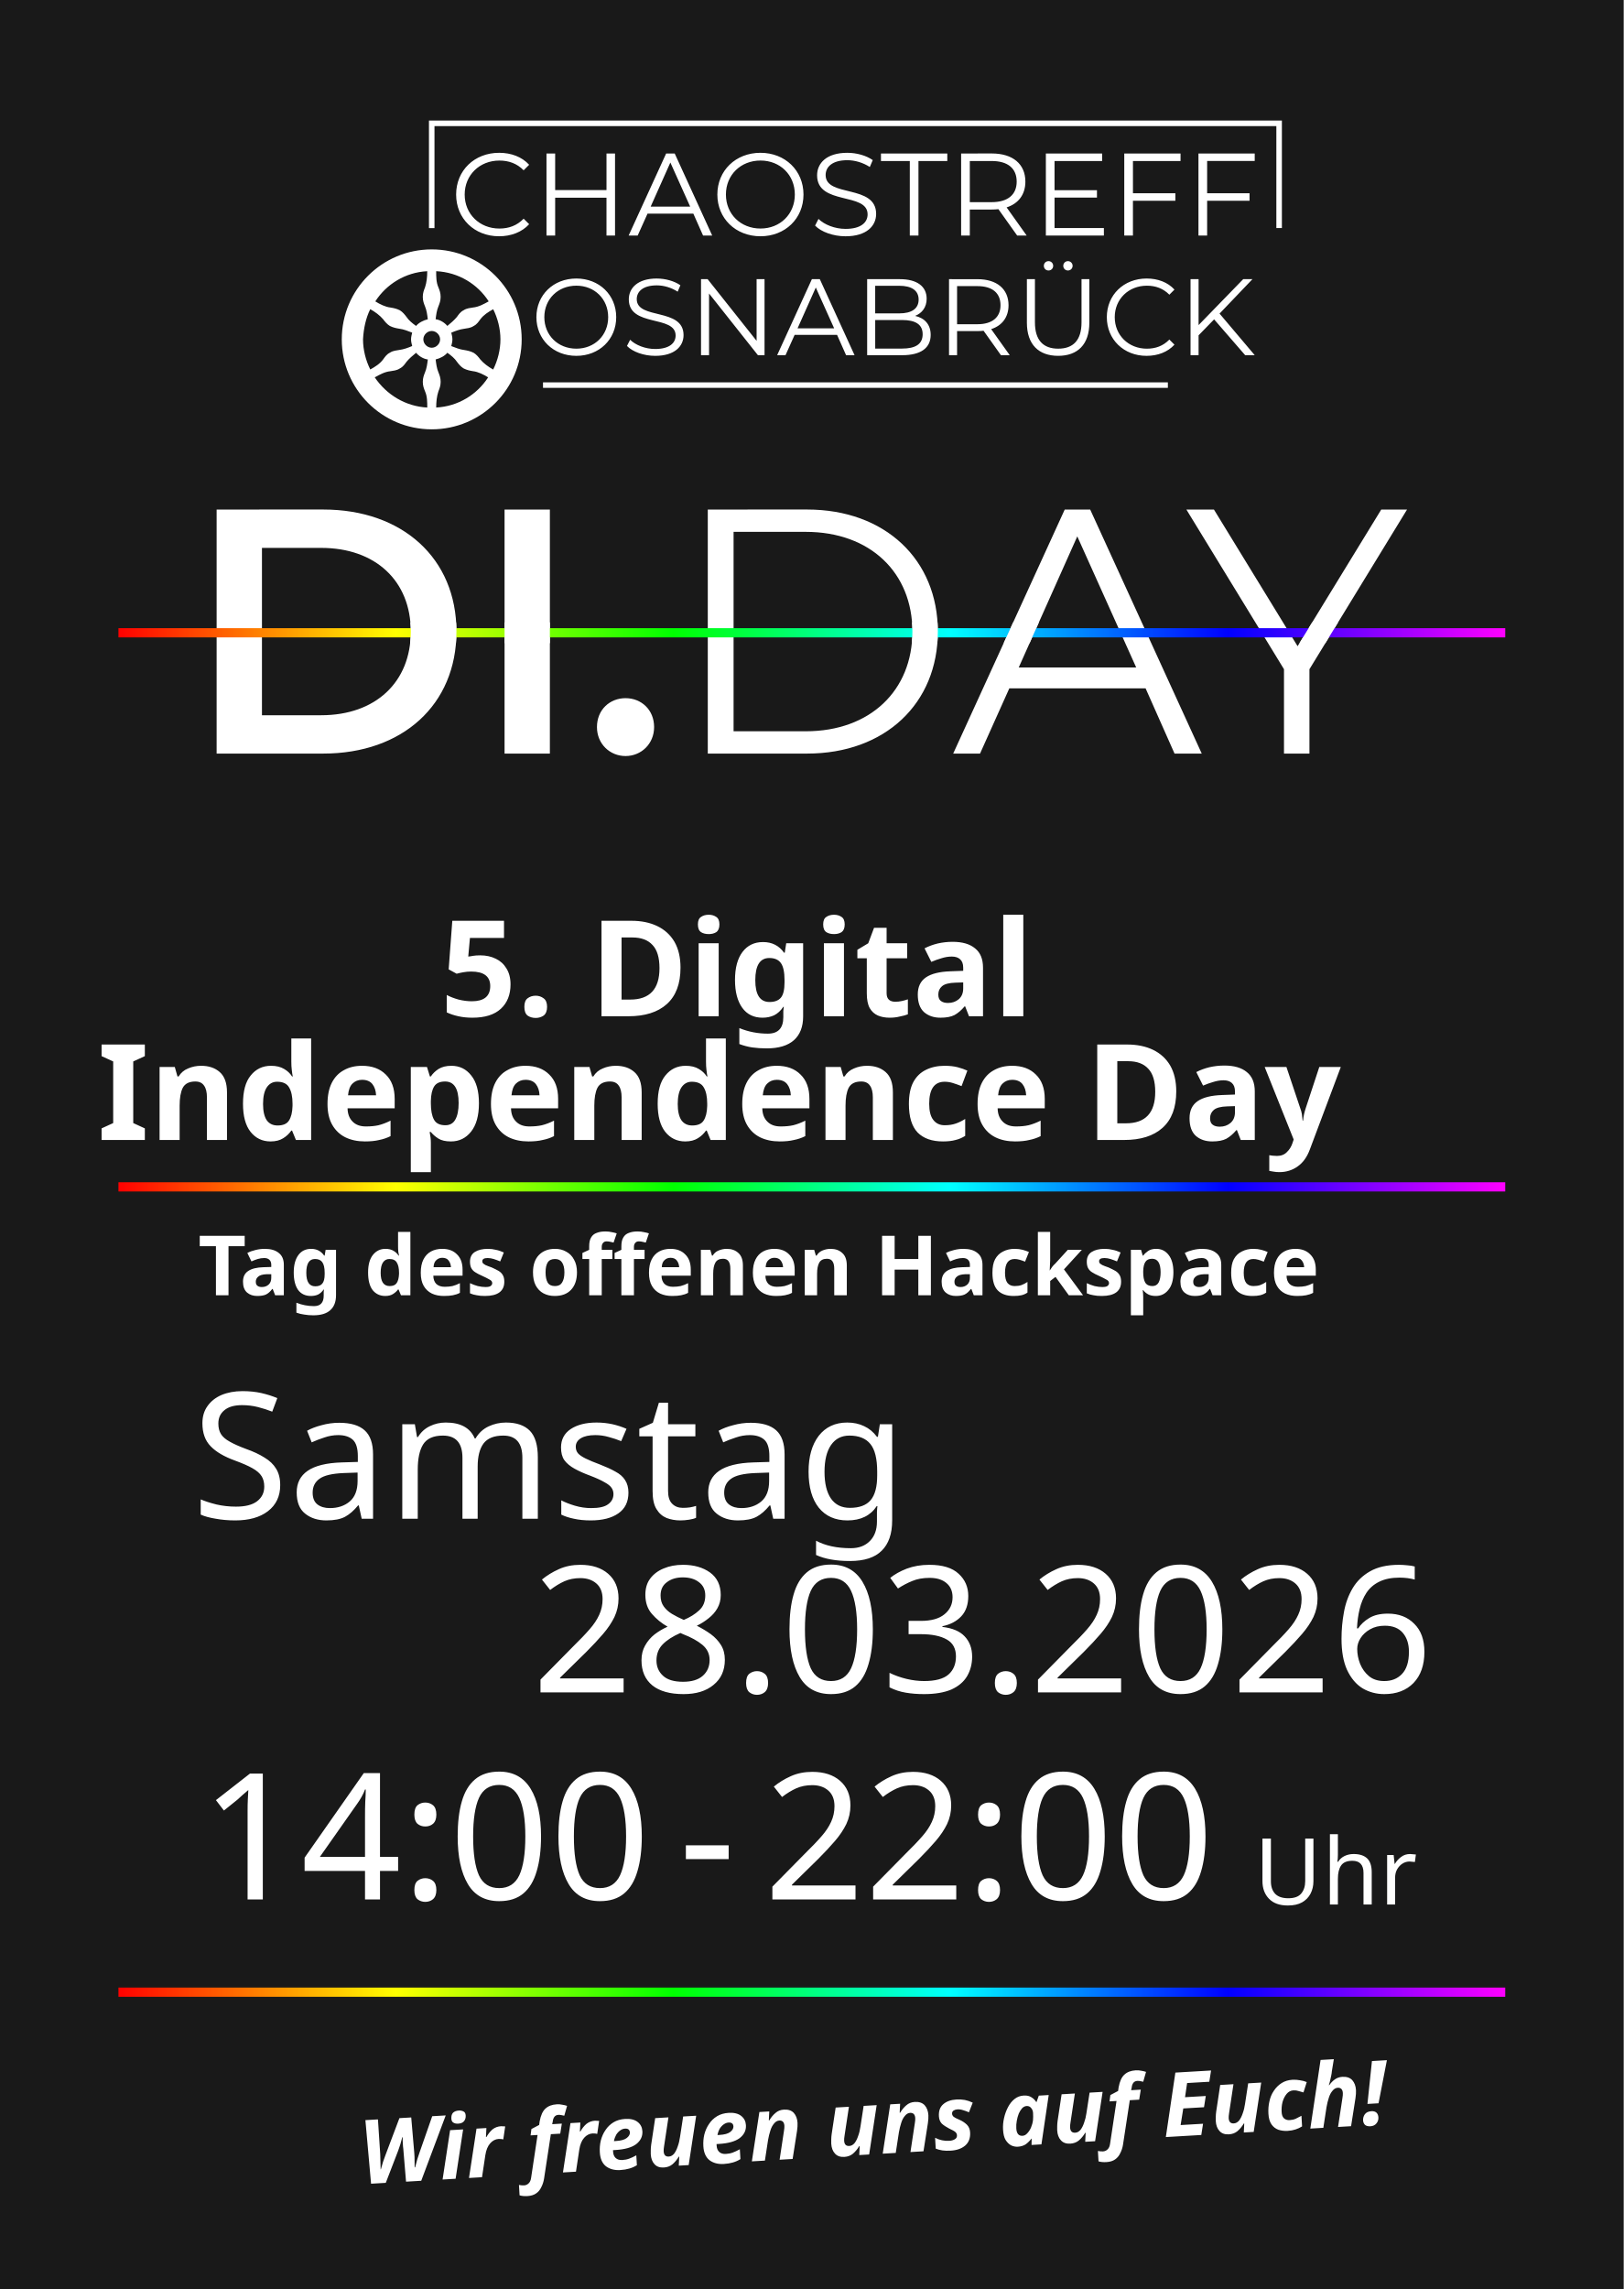
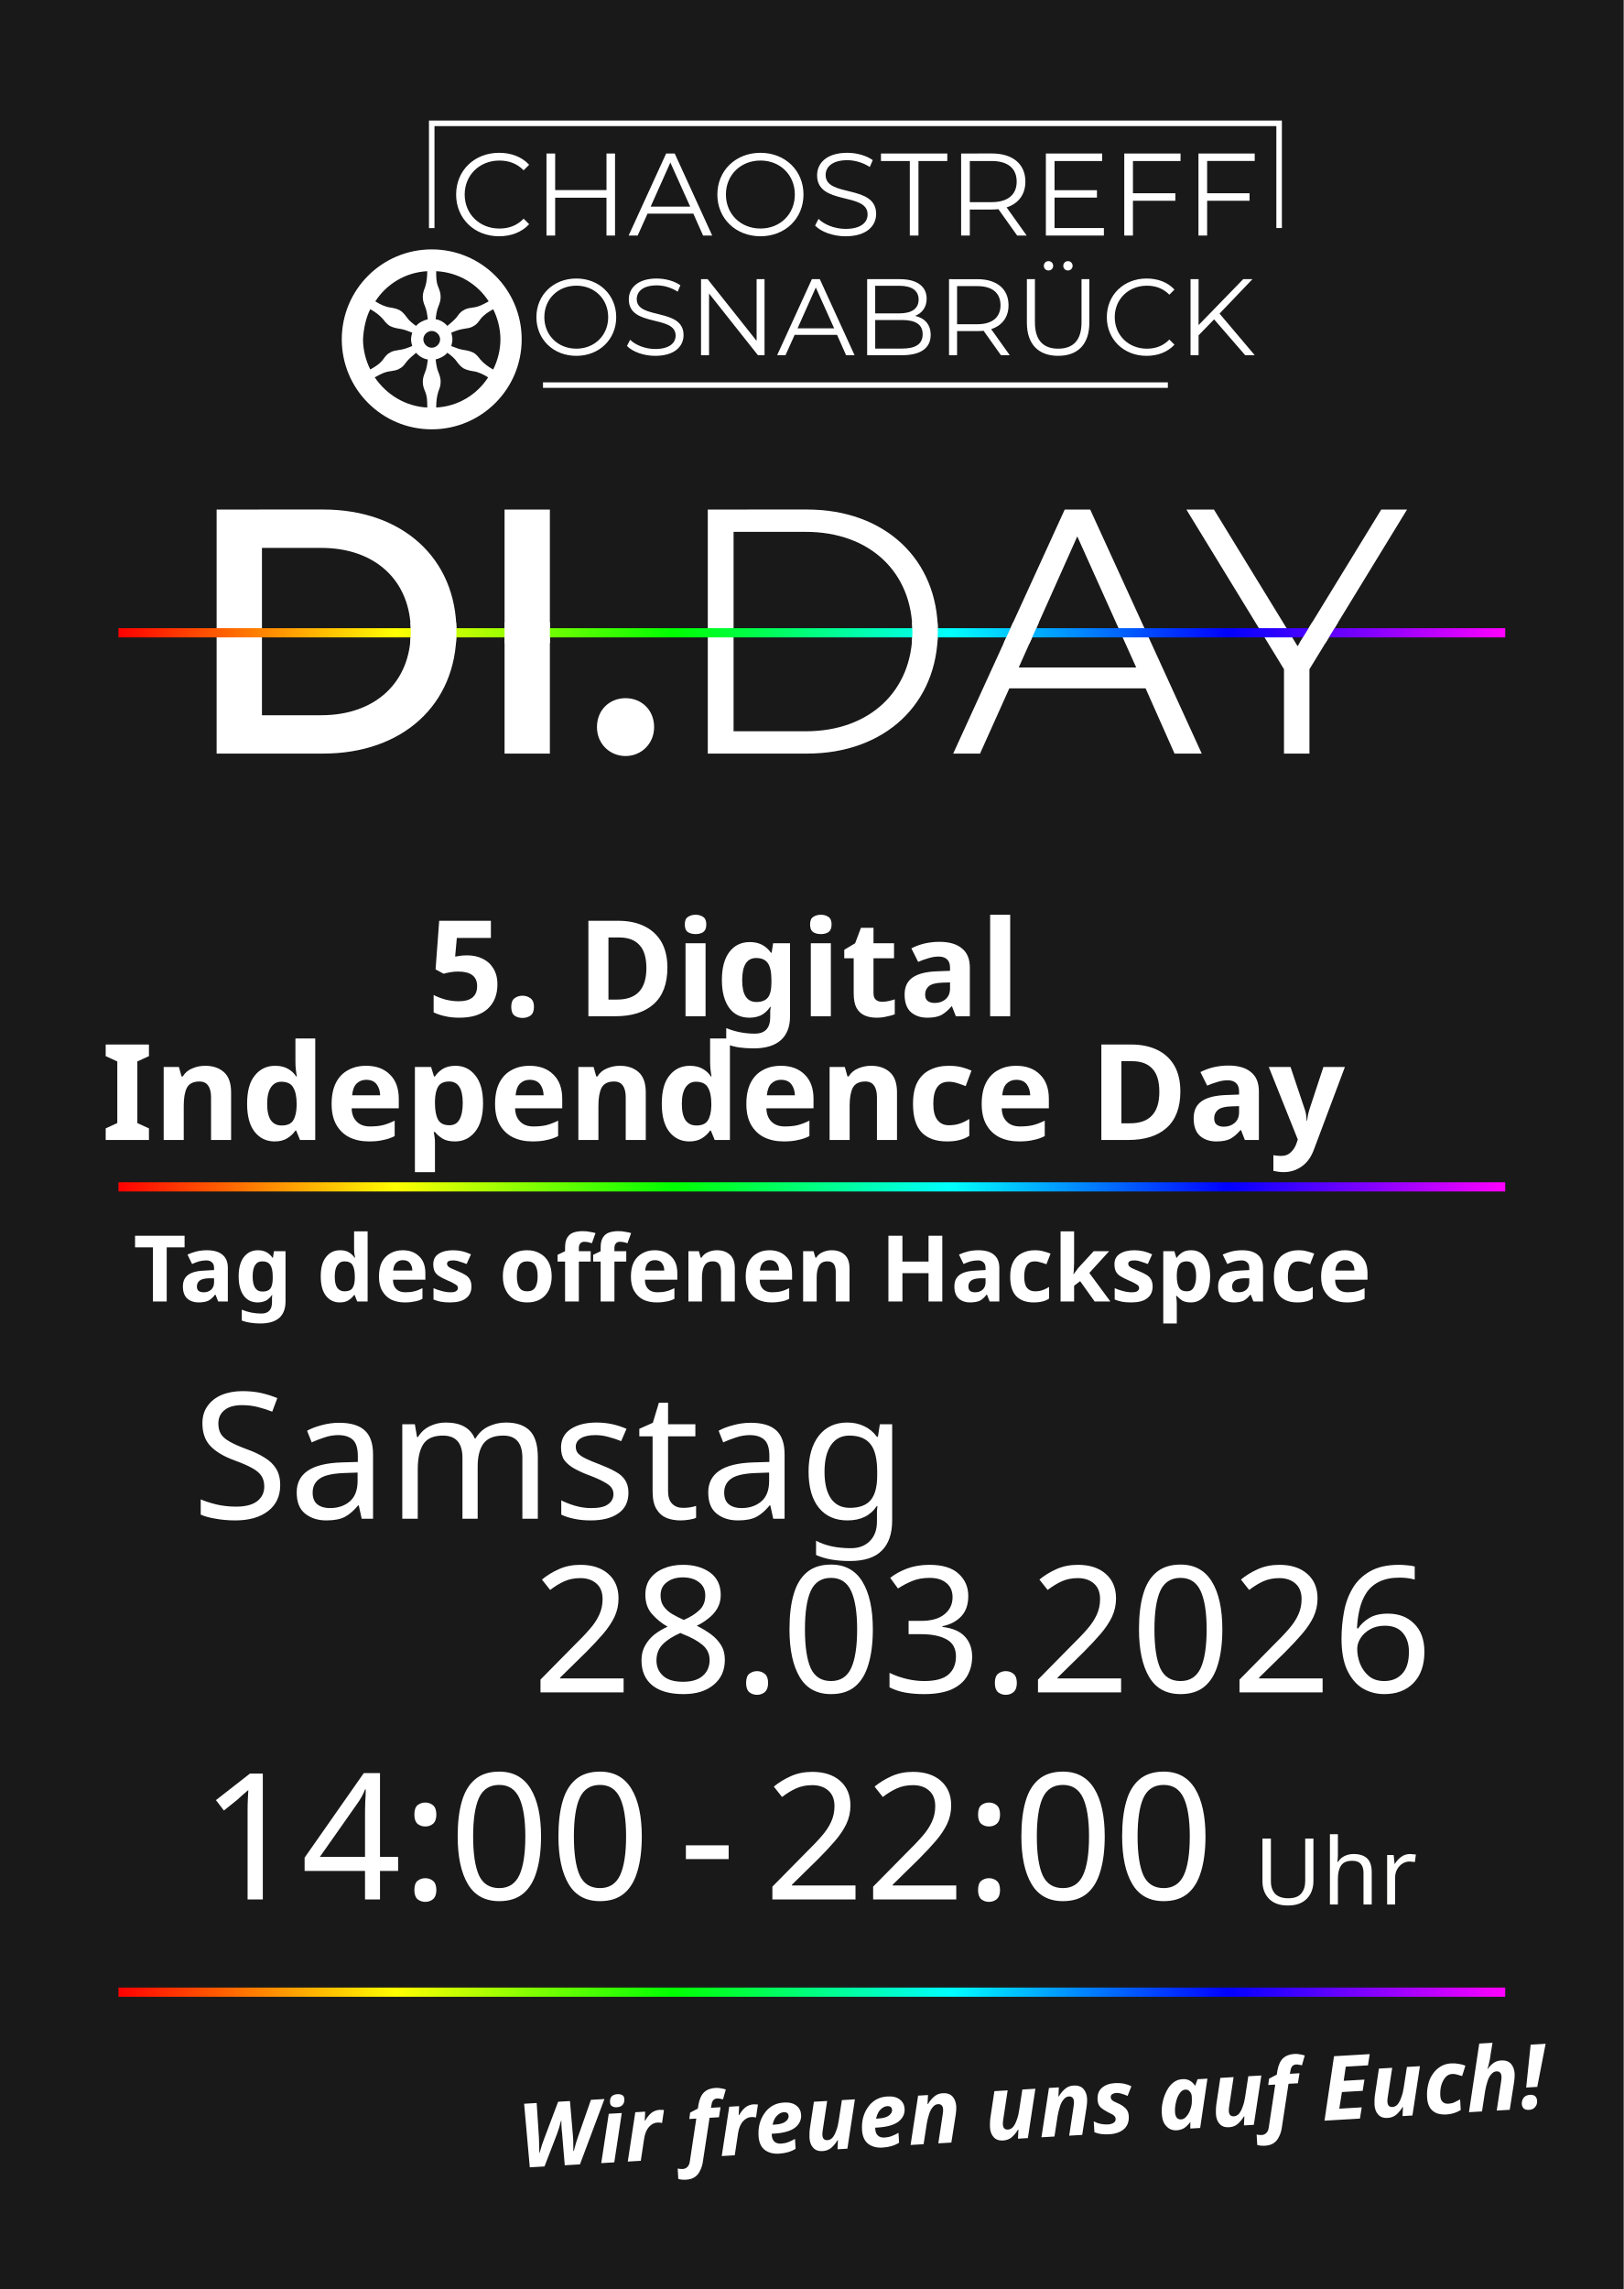
<svg xmlns="http://www.w3.org/2000/svg" xmlns:xlink="http://www.w3.org/1999/xlink" width="105mm" height="148mm" viewBox="0 0 105 148" version="1.1" id="svg240">
  <defs id="defs237">
    <rect x="324.186" y="276.804" width="12.242" height="16.177" id="rect1965" />
    <linearGradient id="linearGradient1146">
      <stop style="stop-color:#ff0000;stop-opacity:1;" offset="0" id="stop1142" />
      <stop style="stop-color:#ffff00;stop-opacity:1;" offset="0.2" id="stop1144" />
      <stop style="stop-color:#00ff00;stop-opacity:1;" offset="0.4" id="stop4054" />
      <stop style="stop-color:#00ffff;stop-opacity:1;" offset="0.6" id="stop4056" />
      <stop style="stop-color:#0000ff;stop-opacity:1;" offset="0.8" id="stop4058" />
      <stop style="stop-color:#ff00ff;stop-opacity:1;" offset="1" id="stop4060" />
    </linearGradient>
    <linearGradient xlink:href="#linearGradient1146" id="linearGradient2058" gradientUnits="userSpaceOnUse" gradientTransform="matrix(1.281155,0,0,1.281155,-36.05957,7.765481)" x1="48.798" y1="138.62" x2="118.797" y2="138.62" />
    <linearGradient xlink:href="#linearGradient1146" id="linearGradient2156" gradientUnits="userSpaceOnUse" gradientTransform="matrix(1.281155,0,0,1.281155,-36.05957,59.83501)" x1="48.798" y1="138.62" x2="118.797" y2="138.62" />
    <linearGradient xlink:href="#linearGradient1146" id="linearGradient1148" x1="48.798" y1="138.62" x2="118.797" y2="138.62" gradientUnits="userSpaceOnUse" gradientTransform="matrix(1.28116,0,0,1.28116,-54.85751,-134.0354)" />
  </defs>
  <rect style="fill:#191919;fill-opacity:1;stroke-width:0.424" id="rect351" width="105" height="148" x="-2.3167075e-07" y="-1.4847153e-06" />
-   <g id="g5153" transform="translate(0,-2.645833)">
+   <g id="g5153" transform="translate(1.95e-6,-2.645833)">
    <path id="path1143" style="font-weight:300;font-size:13.254px;font-family:Montserrat;-inkscape-font-specification:'Montserrat Light';text-align:end;text-anchor:end;display:inline;fill:#ffffff;stroke-width:0.302" d="m 14.009,35.591 v 15.779 h 6.898 c 5.117,0 8.611,-3.156 8.611,-7.89 0,-4.734 -3.494,-7.89 -8.611,-7.89 z m 18.62,0 v 15.779 h 2.93 V 35.591 Z m 13.142,0 v 15.779 h 6.424 c 5.049,0 8.453,-3.246 8.453,-7.89 0,-4.644 -3.404,-7.89 -8.453,-7.89 z m 23.083,0 -7.213,15.779 h 1.736 l 1.893,-4.216 h 8.814 l 1.871,4.216 h 1.759 L 70.5,35.591 Z m 7.867,0 6.312,10.324 v 5.455 h 1.646 V 45.915 L 90.991,35.591 H 89.323 l -5.41,8.836 -5.41,-8.836 z m -29.282,1.443 h 4.666 c 4.193,0 6.898,2.66 6.898,6.447 0,3.787 -2.705,6.447 -6.898,6.447 h -4.666 z m 22.227,0.293 3.81,8.476 H 65.879 Z m -52.726,0.744 h 3.832 c 3.517,0 5.793,2.142 5.793,5.41 0,3.269 -2.277,5.41 -5.793,5.41 h -3.832 z m 23.512,9.716 c -1.014,0 -1.848,0.744 -1.848,1.871 0,1.082 0.834,1.871 1.848,1.871 1.014,0 1.848,-0.789 1.848,-1.871 0,-1.127 -0.834,-1.871 -1.848,-1.871 z" />
    <path style="color:#000000;display:inline;fill:url(#linearGradient1148);stroke-width:0.649;-inkscape-stroke:none" d="m 7.659,43.262 v 0.596 H 97.341 v -0.596 z" id="path393" />
    <path id="path359" style="font-weight:600;font-size:34.737px;font-family:Montserrat;-inkscape-font-specification:'Montserrat Semi-Bold';display:inline;fill:#ffffff;stroke-width:0.791" d="m 26.539,42.887 c 0.017,0.193 0.026,0.391 0.026,0.594 0,0.258 -0.016,0.508 -0.044,0.752 h 2.964 c 0.02,-0.246 0.032,-0.496 0.032,-0.752 0,-0.201 -0.009,-0.398 -0.021,-0.594 z m 6.09,0 v 1.345 h 2.93 v -1.345 z m 26.35,0 c 0.015,0.195 0.024,0.392 0.024,0.594 0,0.256 -0.014,0.507 -0.038,0.752 h 1.651 c 0.02,-0.246 0.033,-0.497 0.033,-0.752 0,-0.201 -0.009,-0.398 -0.021,-0.594 z m 6.54,0 -0.615,1.345 h 1.676 l 0.601,-1.345 z m 19.336,0 -0.824,1.345 h 1.676 l 0.823,-1.345 z" />
  </g>
  <g id="layer1" transform="translate(-18.7975,-108.6204)">
    <path style="color:#000000;fill:url(#linearGradient2058);stroke-width:0.649;-inkscape-stroke:none" d="m 26.457,185.062 v 0.596 H 116.138 v -0.596 z" id="path393-0" />
    <path style="color:#000000;fill:url(#linearGradient2156);stroke-width:0.649;-inkscape-stroke:none" d="m 26.457,237.131 v 0.596 H 116.138 v -0.596 z" id="path393-0-6" />
-     <text xml:space="preserve" style="font-style:normal;font-variant:normal;font-weight:bold;font-stretch:normal;font-size:8.637px;font-family:Montserrat;-inkscape-font-specification:'Montserrat Bold';text-align:center;writing-mode:lr-tb;text-anchor:middle;fill:#ffffff;stroke-width:0.949" x="72.066" y="174.332" id="text1792">
-       <tspan style="font-style:normal;font-variant:normal;font-weight:bold;font-stretch:normal;font-size:8.637px;font-family:Montserrat;-inkscape-font-specification:'Montserrat Bold';text-align:center;writing-mode:lr-tb;text-anchor:middle;stroke-width:0.949" x="72.066" y="174.332" id="tspan431">5. Digital</tspan>
+     <text xml:space="preserve" style="font-style:normal;font-variant:normal;font-weight:800;font-stretch:normal;font-size:8.637px;font-family:'Atkinson Hyperlegible Next';-inkscape-font-specification:'Atkinson Hyperlegible Next Ultra-Bold';text-align:center;writing-mode:lr-tb;text-anchor:middle;fill:#ffffff;stroke-width:0.949" x="71.215" y="174.332" id="text1792">
+       <tspan style="font-style:normal;font-variant:normal;font-weight:800;font-stretch:normal;font-size:8.637px;font-family:'Atkinson Hyperlegible Next';-inkscape-font-specification:'Atkinson Hyperlegible Next Ultra-Bold';text-align:center;writing-mode:lr-tb;text-anchor:middle;stroke-width:0.949" x="71.215" y="174.332" id="tspan431">5. Digital</tspan>
    </text>
-     <text xml:space="preserve" style="font-style:normal;font-variant:normal;font-weight:bold;font-stretch:normal;font-size:8.637px;font-family:Montserrat;-inkscape-font-specification:'Montserrat Bold';text-align:center;writing-mode:lr-tb;text-anchor:middle;fill:#ffffff;stroke-width:0.949" x="70.905" y="182.327" id="text1792-3">
-       <tspan style="font-style:normal;font-variant:normal;font-weight:bold;font-stretch:normal;font-size:8.637px;font-family:Montserrat;-inkscape-font-specification:'Montserrat Bold';text-align:center;writing-mode:lr-tb;text-anchor:middle;stroke-width:0.949" x="70.905" y="182.327" id="tspan431-7">Independence Day</tspan>
+     <text xml:space="preserve" style="font-style:normal;font-variant:normal;font-weight:800;font-stretch:normal;font-size:8.637px;font-family:'Atkinson Hyperlegible Next';-inkscape-font-specification:'Atkinson Hyperlegible Next Ultra-Bold';text-align:center;writing-mode:lr-tb;text-anchor:middle;fill:#ffffff;stroke-width:0.949" x="71.168" y="182.327" id="text1792-3">
+       <tspan style="font-style:normal;font-variant:normal;font-weight:800;font-stretch:normal;font-size:8.637px;font-family:'Atkinson Hyperlegible Next';-inkscape-font-specification:'Atkinson Hyperlegible Next Ultra-Bold';text-align:center;writing-mode:lr-tb;text-anchor:middle;stroke-width:0.949" x="71.168" y="182.327" id="tspan431-7">Independence Day</tspan>
    </text>
-     <text xml:space="preserve" style="font-style:normal;font-variant:normal;font-weight:800;font-stretch:normal;font-size:5.384px;font-family:Montserrat;-inkscape-font-specification:'Montserrat Ultra-Bold';text-align:center;writing-mode:lr-tb;text-anchor:middle;fill:#ffffff;stroke-width:0.591" x="71.359" y="192.367" id="text1792-1">
-       <tspan style="font-style:normal;font-variant:normal;font-weight:800;font-stretch:normal;font-size:5.384px;font-family:Montserrat;-inkscape-font-specification:'Montserrat Ultra-Bold';text-align:center;writing-mode:lr-tb;text-anchor:middle;stroke-width:0.591" x="71.359" y="192.367" id="tspan1969-7">Tag des offenen Hackspace</tspan>
+     <text xml:space="preserve" style="font-style:normal;font-variant:normal;font-weight:800;font-stretch:normal;font-size:5.945px;font-family:'Atkinson Hyperlegible Next';-inkscape-font-specification:'Atkinson Hyperlegible Next Ultra-Bold';text-align:center;writing-mode:lr-tb;text-anchor:middle;fill:#ffffff;stroke-width:0.653" x="71.306" y="192.769" id="text1792-1">
+       <tspan style="font-style:normal;font-variant:normal;font-weight:800;font-stretch:normal;font-size:5.945px;font-family:'Atkinson Hyperlegible Next';-inkscape-font-specification:'Atkinson Hyperlegible Next Ultra-Bold';text-align:center;writing-mode:lr-tb;text-anchor:middle;stroke-width:0.653" x="71.306" y="192.769" id="tspan1969-7">Tag des offenen Hackspace</tspan>
    </text>
-     <text xml:space="preserve" transform="matrix(0.2645833,0,0,0.2645833,18.7975,108.6204)" id="text1963" style="font-style:normal;font-variant:normal;font-weight:200;font-stretch:normal;font-size:16px;font-family:Montserrat;-inkscape-font-specification:'Montserrat Ultra-Light';white-space:pre;shape-inside:url(#rect1965);display:inline;fill:#ffffff;stroke-width:1.757" />
    <text xml:space="preserve" style="font-style:normal;font-variant:normal;font-weight:100;font-stretch:normal;font-size:11.393px;font-family:Montserrat;-inkscape-font-specification:'Montserrat Thin';text-align:start;writing-mode:lr-tb;text-anchor:start;fill:#ffffff;stroke-width:1.251" x="53.203" y="218.044" id="text1983">
      <tspan style="font-style:normal;font-variant:normal;font-weight:100;font-stretch:normal;font-family:Montserrat;-inkscape-font-specification:'Montserrat Thin';text-align:start;text-anchor:start;stroke-width:1.251" x="53.203" y="218.044" id="tspan1985">28.03.2026</tspan>
    </text>
    <text xml:space="preserve" style="font-style:normal;font-variant:normal;font-weight:100;font-stretch:normal;font-size:11.393px;font-family:Montserrat;-inkscape-font-specification:'Montserrat Thin';text-align:start;writing-mode:lr-tb;text-anchor:start;fill:#ffffff;stroke-width:1.251" x="31.199" y="206.814" id="text1983-2">
      <tspan style="font-style:normal;font-variant:normal;font-weight:100;font-stretch:normal;font-family:Montserrat;-inkscape-font-specification:'Montserrat Thin';text-align:start;text-anchor:start;stroke-width:1.251" x="31.199" y="206.814" id="tspan1985-9">Samstag</tspan>
    </text>
-     <text xml:space="preserve" style="font-style:italic;font-variant:normal;font-weight:600;font-stretch:normal;font-size:5.774px;font-family:Montserrat;-inkscape-font-specification:'Montserrat Semi-Bold Italic';text-align:start;writing-mode:lr-tb;text-anchor:start;fill:#ffffff;stroke-width:0.634" x="27.445" y="251.891" id="text2301" transform="rotate(-3.358365)">
-       <tspan id="tspan2299" style="font-style:italic;font-variant:normal;font-weight:600;font-stretch:normal;font-family:Montserrat;-inkscape-font-specification:'Montserrat Semi-Bold Italic';stroke-width:0.634" x="27.445" y="251.891">Wir freuen uns auf Euch!</tspan>
+     <text xml:space="preserve" style="font-style:italic;font-variant:normal;font-weight:900;font-stretch:normal;font-size:5.774px;font-family:Overpass;-inkscape-font-specification:'Overpass Heavy Italic';text-align:start;writing-mode:lr-tb;text-anchor:start;fill:#ffffff;stroke-width:0.634" x="37.753" y="251.436" id="text2301" transform="rotate(-3.358365)">
+       <tspan id="tspan2299" style="font-style:italic;font-variant:normal;font-weight:900;font-stretch:normal;font-family:Overpass;-inkscape-font-specification:'Overpass Heavy Italic';stroke-width:0.634" x="37.753" y="251.436">Wir freuen uns auf Euch!</tspan>
    </text>
    <text xml:space="preserve" style="font-style:normal;font-variant:normal;font-weight:100;font-stretch:normal;font-size:11.393px;font-family:Montserrat;-inkscape-font-specification:'Montserrat Thin';text-align:start;writing-mode:lr-tb;text-anchor:start;fill:#ffffff;stroke-width:1.251" x="31.746" y="231.432" id="text1983-1">
      <tspan style="font-style:normal;font-variant:normal;font-weight:100;font-stretch:normal;font-family:Montserrat;-inkscape-font-specification:'Montserrat Thin';text-align:start;text-anchor:start;stroke-width:1.251" x="31.746" y="231.432" id="tspan1985-8">14:00<tspan style="font-size:7.056px" id="tspan673"> </tspan>-<tspan style="font-size:7.056px" id="tspan677"> </tspan>22:00</tspan>
    </text>
    <text xml:space="preserve" style="font-style:normal;font-variant:normal;font-weight:200;font-stretch:normal;font-size:5.989px;font-family:Montserrat;-inkscape-font-specification:'Montserrat Ultra-Light';fill:#fffffe;fill-opacity:1;stroke-width:1.11" x="99.908" y="231.762" id="text1766-0-3">
      <tspan style="font-style:normal;font-variant:normal;font-weight:200;font-stretch:normal;font-size:5.989px;font-family:Montserrat;-inkscape-font-specification:'Montserrat Ultra-Light';fill:#fffffe;fill-opacity:1;stroke-width:1.11" x="99.908" y="231.762" id="tspan2634">Uhr</tspan>
    </text>
  </g>
  <path id="path1893-2" style="color:#000000;font-style:normal;font-variant:normal;font-weight:normal;font-stretch:normal;font-size:medium;line-height:normal;font-family:sans-serif;text-indent:0;text-align:start;text-decoration:none;text-decoration-line:none;text-decoration-style:solid;text-decoration-color:#000000;letter-spacing:normal;word-spacing:normal;text-transform:none;writing-mode:lr-tb;direction:ltr;baseline-shift:baseline;text-anchor:start;white-space:normal;clip-rule:nonzero;display:inline;overflow:visible;visibility:visible;isolation:auto;mix-blend-mode:normal;color-interpolation:sRGB;color-interpolation-filters:linearRGB;solid-color:#000000;solid-opacity:1;fill:#ffffff;fill-opacity:1;fill-rule:nonzero;stroke:none;stroke-width:0.396;stroke-linecap:butt;stroke-linejoin:miter;stroke-miterlimit:4;stroke-dasharray:none;stroke-dashoffset:0;stroke-opacity:1;marker:none;color-rendering:auto;image-rendering:auto;shape-rendering:auto;text-rendering:auto;enable-background:accumulate" d="m 27.74,7.795 v 6.952 h 0.357 V 8.152 h 54.442 v 6.594 h 0.358 V 7.795 Z m 4.538,2.085 c -1.599,0 -2.781,1.145 -2.781,2.698 0,1.554 1.182,2.698 2.774,2.698 0.781,0 1.478,-0.265 1.948,-0.78 l -0.356,-0.356 c -0.432,0.447 -0.963,0.637 -1.569,0.637 -1.281,0 -2.244,-0.939 -2.244,-2.198 0,-1.258 0.963,-2.198 2.244,-2.198 0.606,0 1.137,0.189 1.569,0.629 l 0.356,-0.356 C 33.749,10.138 33.052,9.88 32.279,9.88 Z m 16.901,0 c -1.607,0 -2.789,1.152 -2.789,2.698 0,1.546 1.183,2.698 2.789,2.698 1.592,0 2.781,-1.144 2.781,-2.698 0,-1.554 -1.19,-2.698 -2.781,-2.698 z m 5.616,0 c -1.349,0 -1.955,0.675 -1.955,1.456 0,1.963 3.266,1.069 3.266,2.524 0,0.523 -0.432,0.939 -1.425,0.939 -0.697,0 -1.372,-0.273 -1.751,-0.644 l -0.22,0.432 c 0.394,0.409 1.175,0.69 1.97,0.69 1.357,0 1.978,-0.667 1.978,-1.447 0,-1.933 -3.266,-1.053 -3.266,-2.509 0,-0.531 0.432,-0.963 1.402,-0.963 0.47,0 1,0.144 1.455,0.44 l 0.19,-0.447 C 56.016,10.054 55.395,9.88 54.796,9.88 Z m -19.455,0.045 v 5.305 h 0.561 v -2.448 h 3.319 v 2.448 h 0.553 V 9.925 H 39.221 V 12.29 H 35.901 V 9.925 Z m 7.738,0 -2.425,5.305 h 0.584 l 0.637,-1.417 h 2.963 l 0.629,1.417 h 0.591 L 43.632,9.925 Z m 13.892,0 v 0.485 h 1.865 v 4.82 h 0.56 v -4.82 h 1.865 V 9.925 Z m 5.184,0 v 5.305 h 0.561 v -1.683 h 1.425 c 0.144,0 0.288,-0.008 0.425,-0.023 l 1.213,1.705 h 0.614 l -1.296,-1.819 c 0.773,-0.25 1.213,-0.841 1.213,-1.668 0,-1.137 -0.819,-1.819 -2.168,-1.819 z m 5.48,0 v 5.305 h 3.752 v -0.485 h -3.191 v -1.97 h 2.743 v -0.478 h -2.743 v -1.887 h 3.077 V 9.925 Z m 5.07,0 v 5.305 h 0.561 v -2.251 h 2.744 V 12.495 H 73.266 v -2.085 h 3.077 V 9.925 Z m 4.798,0 v 5.305 h 0.561 v -2.251 h 2.743 v -0.485 h -2.743 v -2.085 h 3.077 V 9.925 Z M 49.18,10.38 c 1.273,0 2.22,0.932 2.22,2.198 0,1.266 -0.947,2.198 -2.22,2.198 -1.281,0 -2.236,-0.932 -2.236,-2.198 0,-1.266 0.955,-2.198 2.236,-2.198 z m 13.536,0.03 h 1.409 c 1.061,0 1.622,0.485 1.622,1.334 0,0.834 -0.561,1.327 -1.622,1.327 h -1.409 z m -19.365,0.098 1.281,2.85 H 42.078 Z M 27.919,16.125 c -3.215,0 -5.817,2.601 -5.817,5.817 0,3.215 2.601,5.817 5.817,5.817 3.215,0 5.817,-2.601 5.817,-5.817 0,-3.215 -2.601,-5.817 -5.817,-5.817 z m 39.886,0.759 c -0.169,0 -0.302,0.134 -0.302,0.302 0,0.176 0.133,0.302 0.302,0.302 0.169,0 0.302,-0.126 0.302,-0.302 0,-0.169 -0.134,-0.302 -0.302,-0.302 z m 1.257,0 c -0.169,0 -0.302,0.134 -0.302,0.302 0,0.176 0.134,0.302 0.302,0.302 0.162,0 0.302,-0.126 0.302,-0.302 0,-0.169 -0.14,-0.302 -0.302,-0.302 z m -41.433,0.65 c 0,0.361 -0.036,0.723 -0.144,1.048 -0.072,0.181 -0.144,0.361 -0.144,0.614 0,0.253 0.072,0.434 0.144,0.615 0.108,0.253 0.144,0.542 0.18,0.831 -0.289,0.072 -0.578,0.217 -0.758,0.433 -0.253,-0.181 -0.47,-0.361 -0.615,-0.578 -0.108,-0.145 -0.253,-0.326 -0.433,-0.434 -0.217,-0.108 -0.397,-0.144 -0.614,-0.18 -0.325,-0.036 -0.686,-0.217 -0.975,-0.397 0.723,-1.12 1.951,-1.879 3.36,-1.951 z m 0.578,0 c 1.445,0.072 2.674,0.831 3.396,1.951 -0.325,0.181 -0.651,0.361 -1.012,0.397 -0.181,0.036 -0.397,0.036 -0.614,0.18 -0.217,0.108 -0.325,0.29 -0.433,0.434 -0.181,0.217 -0.398,0.397 -0.615,0.578 -0.181,-0.217 -0.469,-0.397 -0.758,-0.433 0.036,-0.289 0.072,-0.578 0.18,-0.831 0.072,-0.181 0.144,-0.362 0.144,-0.615 0,-0.253 -0.072,-0.433 -0.144,-0.614 -0.145,-0.325 -0.144,-0.687 -0.144,-1.048 z m 9.065,0.474 c -1.489,0 -2.584,1.067 -2.584,2.5 0,1.433 1.095,2.5 2.584,2.5 1.475,0 2.577,-1.06 2.577,-2.5 0,-1.44 -1.103,-2.5 -2.577,-2.5 z m 5.204,0 c -1.25,0 -1.812,0.625 -1.812,1.348 0,1.819 3.027,0.99 3.027,2.338 0,0.485 -0.4,0.871 -1.32,0.871 -0.646,0 -1.271,-0.253 -1.622,-0.597 l -0.204,0.401 c 0.365,0.379 1.089,0.639 1.826,0.639 1.257,0 1.833,-0.617 1.833,-1.341 0,-1.791 -3.027,-0.976 -3.027,-2.324 0,-0.492 0.4,-0.892 1.299,-0.892 0.435,0 0.927,0.134 1.348,0.408 l 0.175,-0.415 c -0.393,-0.274 -0.969,-0.435 -1.524,-0.435 z m 31.677,0 c -1.482,0 -2.577,1.06 -2.577,2.5 0,1.44 1.096,2.5 2.57,2.5 0.723,0 1.369,-0.246 1.804,-0.723 l -0.33,-0.33 c -0.4,0.414 -0.892,0.59 -1.454,0.59 -1.187,0 -2.078,-0.871 -2.078,-2.037 0,-1.166 0.892,-2.036 2.078,-2.036 0.562,0 1.053,0.175 1.454,0.582 l 0.33,-0.33 c -0.435,-0.478 -1.081,-0.716 -1.798,-0.716 z m -28.819,0.042 v 4.916 h 0.519 v -3.989 l 3.16,3.989 h 0.428 v -4.916 h -0.513 v 3.989 l -3.167,-3.989 z m 7.169,0 -2.247,4.916 h 0.541 l 0.59,-1.314 h 2.745 l 0.583,1.314 h 0.548 l -2.247,-4.916 z m 3.574,0 v 4.916 h 2.261 c 1.229,0 1.847,-0.478 1.847,-1.314 0,-0.667 -0.379,-1.081 -1.004,-1.228 0.442,-0.176 0.744,-0.555 0.744,-1.11 0,-0.801 -0.632,-1.264 -1.727,-1.264 z m 5.295,0 v 4.916 h 0.52 v -1.559 h 1.32 c 0.133,0 0.267,-0.007 0.394,-0.021 l 1.123,1.58 h 0.569 l -1.201,-1.685 c 0.716,-0.232 1.123,-0.78 1.123,-1.545 0,-1.053 -0.758,-1.685 -2.008,-1.685 z m 5.035,0 v 2.816 c 0,1.411 0.766,2.141 2.023,2.141 1.257,0 2.015,-0.73 2.015,-2.141 v -2.816 h -0.505 v 2.794 c 0,1.166 -0.548,1.7 -1.51,1.7 -0.955,0 -1.503,-0.534 -1.503,-1.7 v -2.794 z m 10.583,0 v 4.916 h 0.52 V 21.681 l 1.004,-1.032 2.009,2.317 h 0.618 l -2.275,-2.69 2.127,-2.226 h -0.597 l -2.886,2.97 v -2.97 z m -39.718,0.421 c 1.18,0 2.058,0.863 2.058,2.036 0,1.173 -0.878,2.037 -2.058,2.037 -1.187,0 -2.071,-0.864 -2.071,-2.037 0,-1.173 0.885,-2.036 2.071,-2.036 z m 19.325,0.007 h 1.566 c 0.786,0 1.243,0.302 1.243,0.892 0,0.59 -0.456,0.892 -1.243,0.892 h -1.566 z m 5.295,0.021 h 1.306 c 0.983,0 1.503,0.45 1.503,1.236 0,0.772 -0.52,1.229 -1.503,1.229 h -1.306 z m -9.136,0.091 1.187,2.64 h -2.367 z M 23.945,19.991 c 0.325,0.181 0.614,0.398 0.831,0.65 0.108,0.145 0.253,0.325 0.434,0.433 0.217,0.108 0.397,0.144 0.614,0.18 0.289,0.036 0.542,0.145 0.831,0.253 -0.036,0.145 -0.073,0.289 -0.073,0.433 0,0.145 0.036,0.289 0.073,0.433 -0.253,0.108 -0.542,0.217 -0.831,0.253 -0.181,0.036 -0.397,0.036 -0.614,0.18 -0.217,0.108 -0.326,0.289 -0.434,0.433 -0.217,0.289 -0.506,0.47 -0.831,0.65 -0.289,-0.578 -0.469,-1.264 -0.469,-1.951 0.036,-0.686 0.18,-1.373 0.469,-1.951 z m 7.948,0 c 0.289,0.578 0.469,1.264 0.469,1.951 0,0.686 -0.18,1.373 -0.469,1.951 -0.325,-0.181 -0.614,-0.398 -0.831,-0.65 -0.108,-0.145 -0.253,-0.325 -0.433,-0.433 -0.217,-0.108 -0.398,-0.144 -0.615,-0.18 -0.289,-0.036 -0.542,-0.145 -0.831,-0.253 0.036,-0.145 0.073,-0.289 0.073,-0.433 0,-0.145 -0.036,-0.289 -0.073,-0.433 0.253,-0.108 0.542,-0.217 0.831,-0.253 0.181,-0.036 0.398,-0.036 0.615,-0.18 0.217,-0.108 0.325,-0.289 0.433,-0.433 0.217,-0.289 0.506,-0.47 0.831,-0.65 z m 24.705,0.7 h 1.734 c 0.864,0 1.334,0.281 1.334,0.92 0,0.646 -0.471,0.927 -1.334,0.927 h -1.734 z m -28.679,0.709 c 0.289,0 0.542,0.253 0.542,0.542 0,0.289 -0.253,0.542 -0.542,0.542 -0.289,0 -0.542,-0.253 -0.542,-0.542 0,-0.289 0.253,-0.542 0.542,-0.542 z m -1.011,1.409 c 0.181,0.217 0.469,0.397 0.758,0.433 -0.036,0.289 -0.072,0.578 -0.18,0.831 -0.072,0.181 -0.144,0.362 -0.144,0.615 0,0.253 0.072,0.433 0.144,0.614 0.145,0.325 0.144,0.687 0.144,1.048 -1.409,-0.072 -2.637,-0.831 -3.396,-1.951 0.325,-0.181 0.65,-0.361 1.011,-0.397 0.181,-0.036 0.397,-0.037 0.614,-0.181 0.217,-0.108 0.325,-0.289 0.433,-0.433 0.181,-0.217 0.398,-0.397 0.615,-0.578 z m 2.023,0 c 0.253,0.181 0.47,0.361 0.615,0.578 0.108,0.145 0.253,0.325 0.433,0.433 0.217,0.108 0.397,0.145 0.614,0.181 0.325,0.036 0.686,0.217 0.975,0.397 -0.723,1.12 -1.951,1.879 -3.36,1.951 0,-0.361 0.036,-0.723 0.144,-1.048 0.072,-0.181 0.144,-0.361 0.144,-0.614 0,-0.253 -0.072,-0.434 -0.144,-0.615 -0.108,-0.253 -0.144,-0.542 -0.18,-0.831 0.289,-0.072 0.578,-0.217 0.758,-0.433 z m 6.184,1.912 v 0.358 h 40.409 v -0.358 z" />
</svg>
